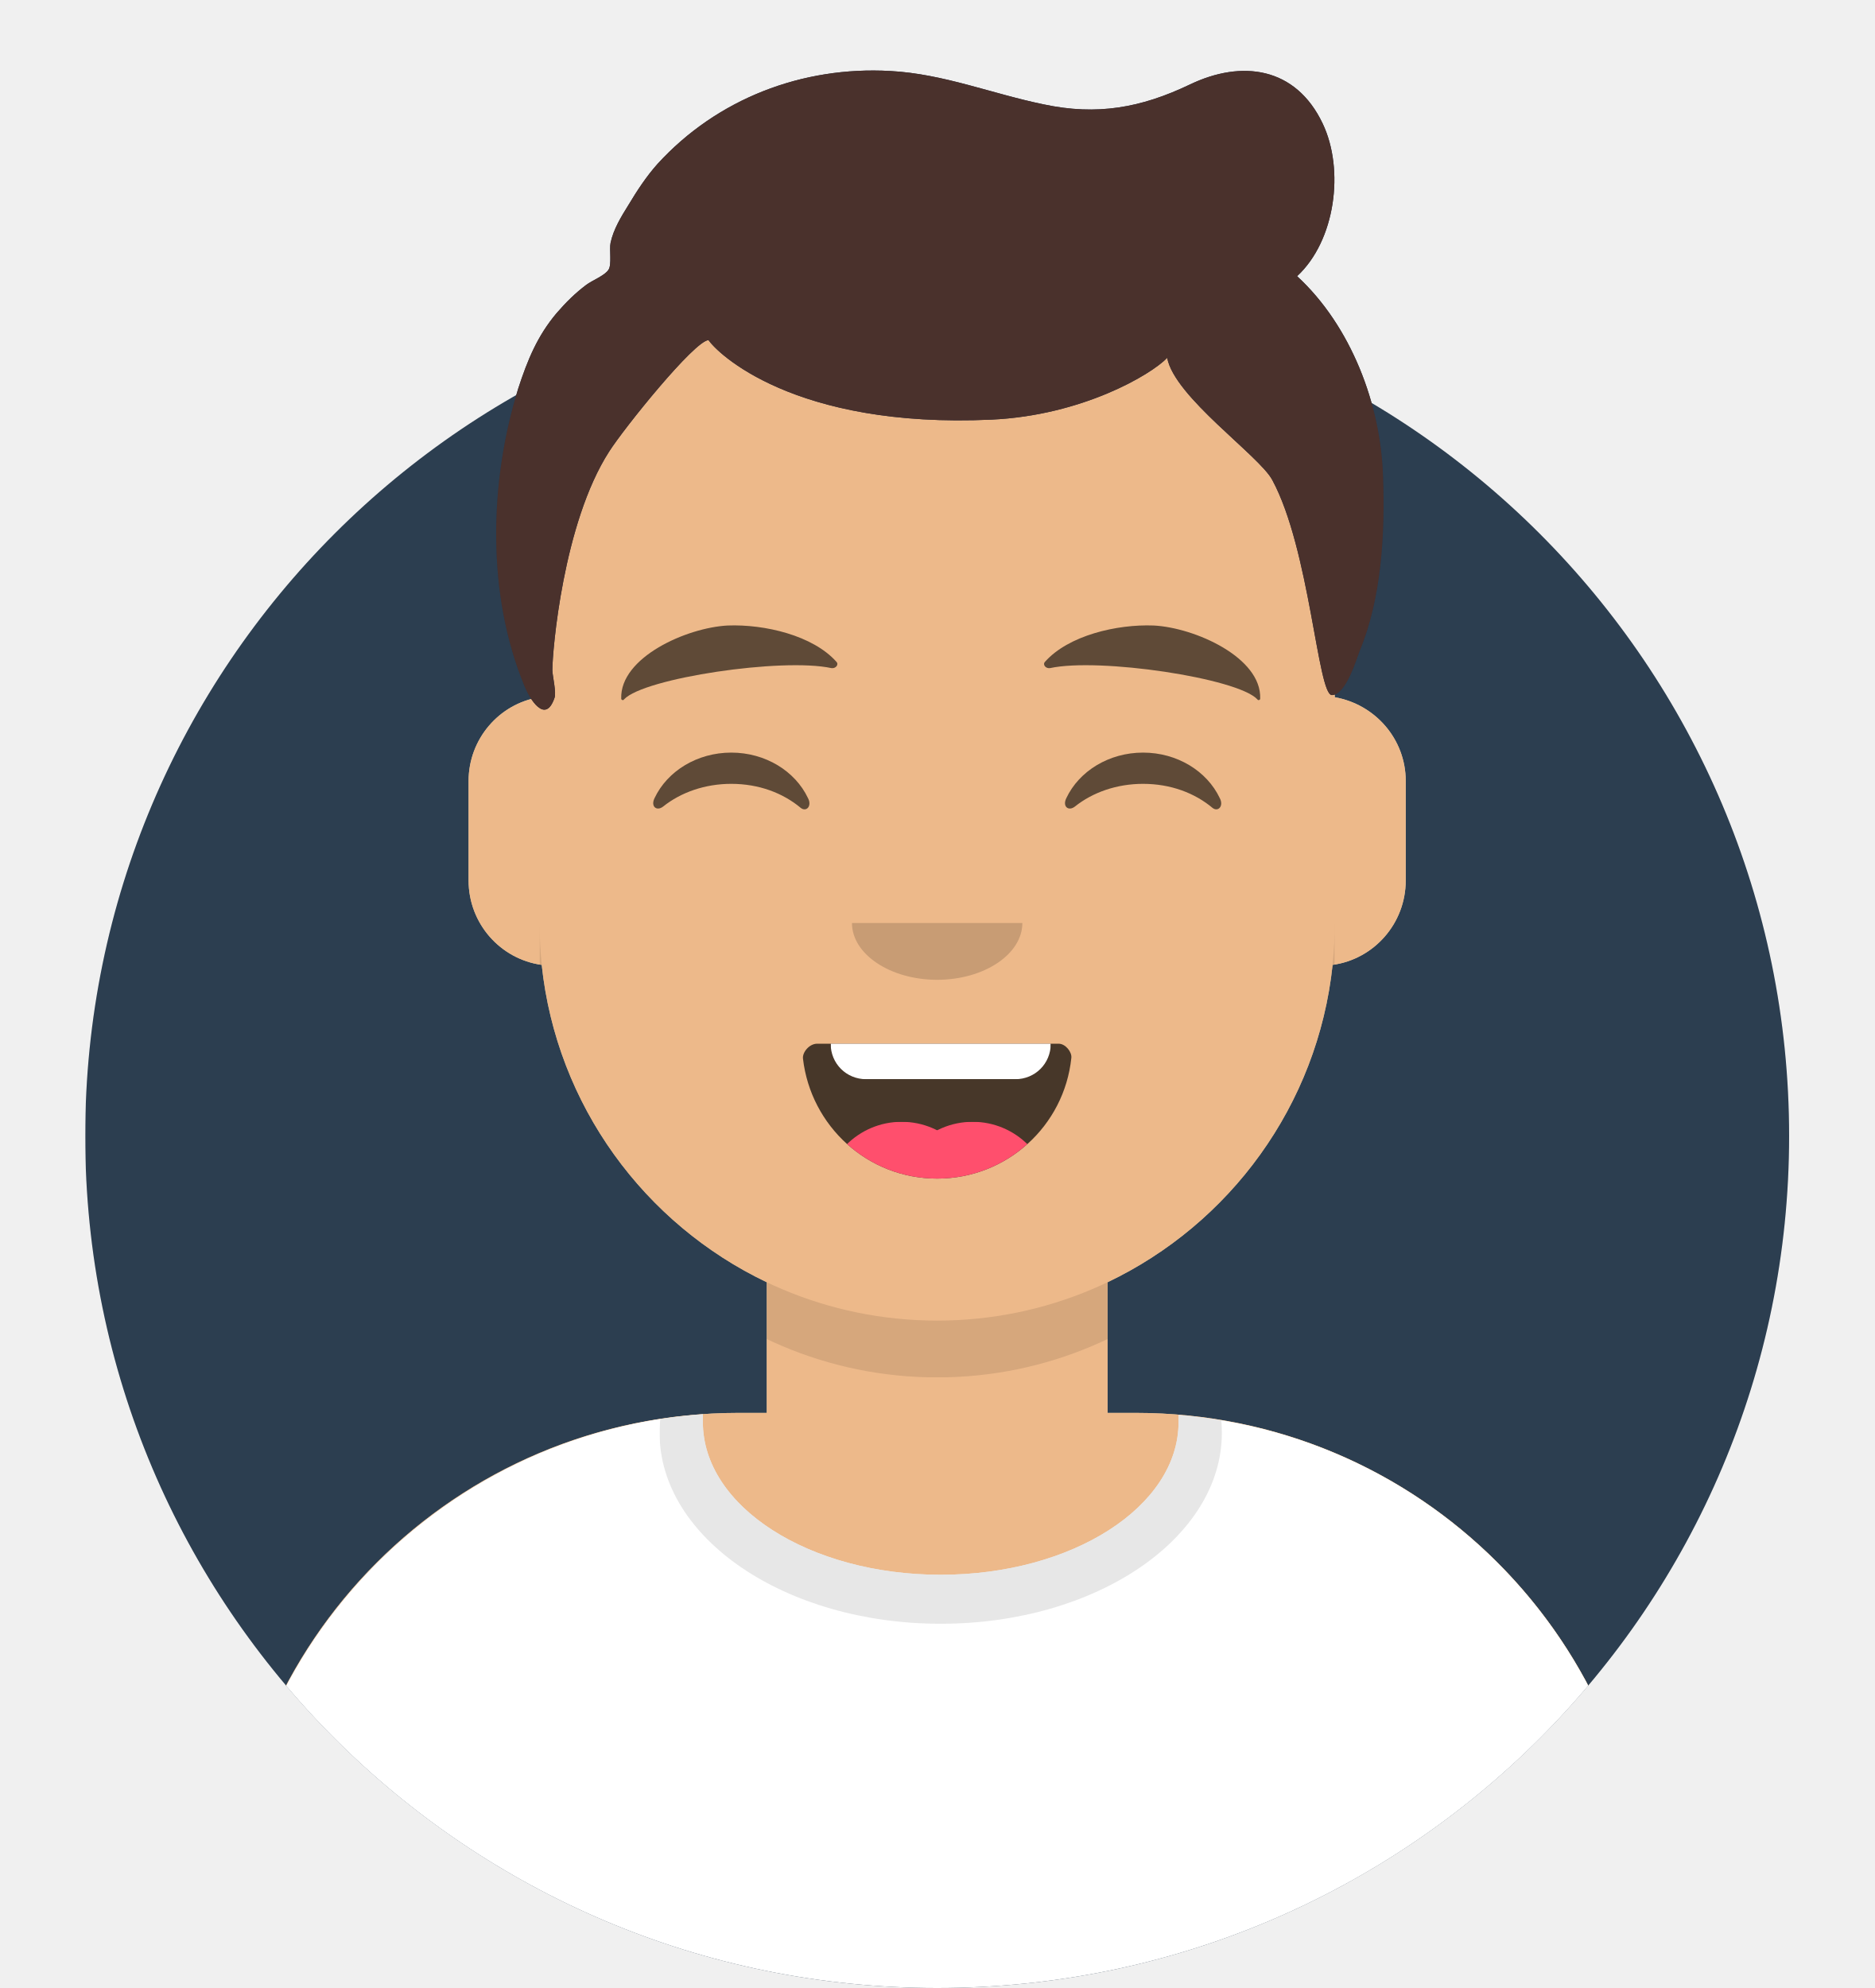
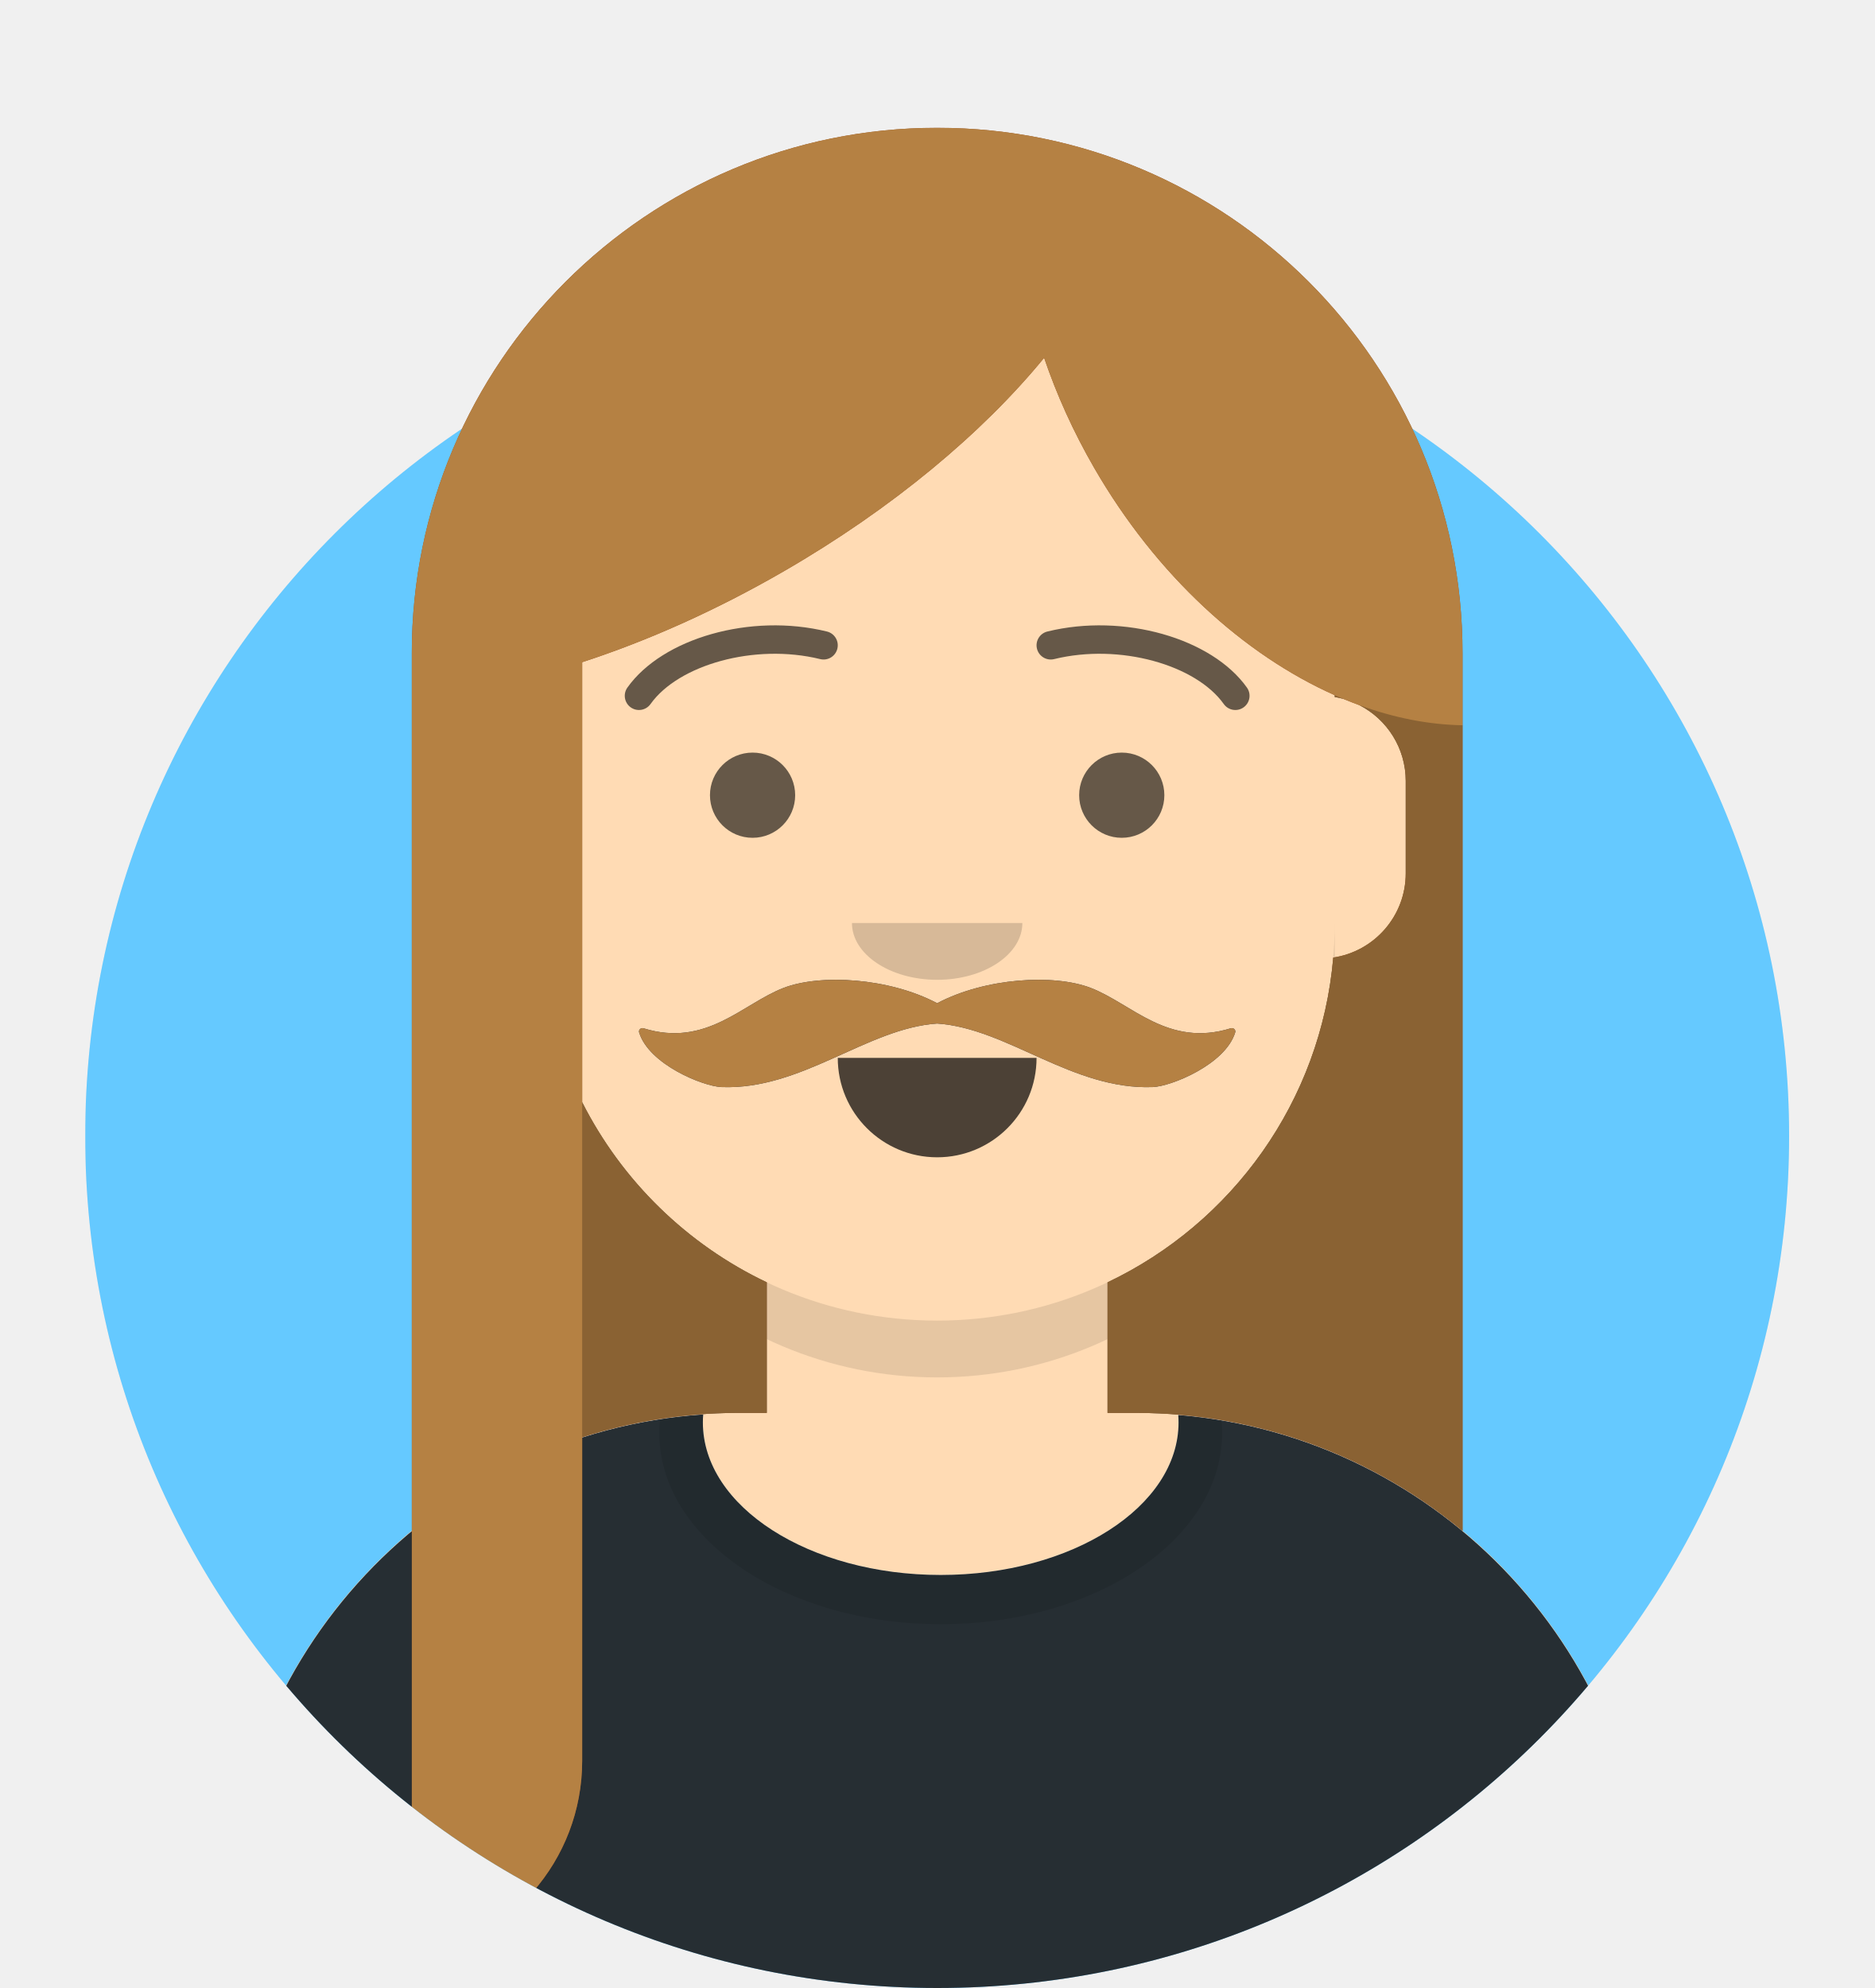
- <svg xmlns="http://www.w3.org/2000/svg" version="1.1" id="Layer_1" x="0px" y="0px" viewBox="0 0 264 280" style="enable-background:new 0 0 264 280;" xml:space="preserve">
-   <style type="text/css">
- 	.st0{fill-rule:evenodd;clip-rule:evenodd;fill:#E6E6E6;}
- 	.st1{filter:url(#Adobe_OpacityMaskFilter);}
- 	.st2{fill-rule:evenodd;clip-rule:evenodd;fill:#FFFFFF;}
- 	.st3{mask:url(#mask-2_1_);}
- 	.st4{fill-rule:evenodd;clip-rule:evenodd;fill:#2C3E50;}
- 	.st5{filter:url(#Adobe_OpacityMaskFilter_1_);}
- 	.st6{mask:url(#mask-4_1_);}
- 	.st7{fill-rule:evenodd;clip-rule:evenodd;fill:#D0C6AC;}
- 	.st8{filter:url(#Adobe_OpacityMaskFilter_2_);}
- 	.st9{mask:url(#mask-6_1_);}
- 	.st10{fill-rule:evenodd;clip-rule:evenodd;fill:#EDB98A;}
- 	.st11{filter:url(#Adobe_OpacityMaskFilter_3_);}
- 	.st12{mask:url(#mask-6_2_);fill-rule:evenodd;clip-rule:evenodd;fill-opacity:0.1;}
- 	.st13{filter:url(#Adobe_OpacityMaskFilter_4_);}
- 	.st14{mask:url(#react-mask-952_1_);}
- 	.st15{filter:url(#Adobe_OpacityMaskFilter_5_);}
- 	.st16{opacity:0.6;mask:url(#react-mask-952_2_);}
- 	.st17{fill-rule:evenodd;clip-rule:evenodd;fill-opacity:0.16;}
- 	.st18{fill-rule:evenodd;clip-rule:evenodd;fill-opacity:0.7;}
- 	.st19{filter:url(#Adobe_OpacityMaskFilter_6_);}
- 	.st20{mask:url(#react-mask-934_1_);fill-rule:evenodd;clip-rule:evenodd;fill:#FFFFFF;}
- 	.st21{filter:url(#Adobe_OpacityMaskFilter_7_);}
- 	.st22{mask:url(#react-mask-934_2_);}
- 	.st23{fill-rule:evenodd;clip-rule:evenodd;fill:#FF4F6D;}
- 	.st24{fill-rule:evenodd;clip-rule:evenodd;fill-opacity:0.6;}
- 	.st25{filter:url(#Adobe_OpacityMaskFilter_8_);}
- 	.st26{mask:url(#react-mask-925_1_);}
- 	.st27{fill-rule:evenodd;clip-rule:evenodd;fill:#28354B;}
- 	.st28{filter:url(#Adobe_OpacityMaskFilter_9_);}
- 	.st29{mask:url(#react-mask-924_1_);}
- 	.st30{fill-rule:evenodd;clip-rule:evenodd;fill:#4A312C;}
- </style>
-   <g>
-     <g transform="translate(-825, -1100)">
+ <svg xmlns="http://www.w3.org/2000/svg" xmlns:xlink="http://www.w3.org/1999/xlink" width="264px" height="280px" viewBox="0 0 264 280" version="1.1">
+   <defs>
+     <circle id="react-path-1" cx="120" cy="120" r="120" />
+     <path d="M12,160 C12,226.274 65.726,280 132,280 C198.274,280 252,226.274 252,160 L264,160 L264,-1.42108547e-14 L-3.19744231e-14,-1.42108547e-14 L-3.19744231e-14,160 L12,160 Z" id="react-path-2" />
+     <path d="M124,144.611 L124,163 L128,163 L128,163 C167.765,163 200,195.235 200,235 L200,244 L0,244 L0,235 C-4.86974701e-15,195.235 32.235,163 72,163 L72,163 L76,163 L76,144.611 C58.763,136.422 46.372,119.687 44.305,99.881 C38.48,99.058 34,94.052 34,88 L34,74 C34,68.054 38.325,63.118 44,62.166 L44,56 L44,56 C44,25.072 69.072,5.68137151e-15 100,0 L100,0 L100,0 C130.928,-5.68137151e-15 156,25.072 156,56 L156,62.166 C161.675,63.118 166,68.054 166,74 L166,88 C166,94.052 161.52,99.058 155.695,99.881 C153.628,119.687 141.237,136.422 124,144.611 Z" id="react-path-3" />
+   </defs>
+   <g id="Avataaar" stroke="none" stroke-width="1" fill="none" fill-rule="evenodd">
+     <g transform="translate(-825, -1100)" id="Avataaar/Circle">
      <g transform="translate(825, 1100)">
-         <g id="Circle" transform="translate(12, 40)">
-           <g id="Circle-Background">
-             <circle class="st0" cx="120" cy="120" r="120" />
-           </g>
-           <defs>
-             <filter id="Adobe_OpacityMaskFilter" filterUnits="userSpaceOnUse" x="0" y="0" width="240" height="240">
-               <feColorMatrix type="matrix" values="1 0 0 0 0  0 1 0 0 0  0 0 1 0 0  0 0 0 1 0" />
-             </filter>
-           </defs>
-           <mask maskUnits="userSpaceOnUse" x="0" y="0" width="240" height="240" id="mask-2_1_">
-             <g class="st1">
-               <circle id="path-1_1_" class="st2" cx="120" cy="120" r="120" />
-             </g>
+         <g id="Circle" stroke-width="1" fill-rule="evenodd" transform="translate(12, 40)">
+           <mask id="react-mask-4" fill="white">
+             <use xlink:href="#react-path-1" />
          </mask>
-           <g class="st3">
-             <rect class="st4" width="240" height="240" />
+           <use id="Circle-Background" fill="#E6E6E6" xlink:href="#react-path-1" />
+           <g id="Color/Palette/Blue-01" mask="url(#react-mask-4)" fill="#65C9FF">
+             <rect id="🖍Color" x="0" y="0" width="240" height="240" />
          </g>
        </g>
-         <g id="Mask">
- 			</g>
-         <defs>
-           <filter id="Adobe_OpacityMaskFilter_1_" filterUnits="userSpaceOnUse" x="-1" y="0" width="265" height="280">
-             <feColorMatrix type="matrix" values="1 0 0 0 0  0 1 0 0 0  0 0 1 0 0  0 0 0 1 0" />
-           </filter>
-         </defs>
-         <mask maskUnits="userSpaceOnUse" x="-1" y="0" width="265" height="280" id="mask-4_1_">
-           <g class="st5">
-             <path id="path-3_1_" class="st2" d="M12,160c0,66.3,53.7,120,120,120s120-53.7,120-120h12V0H0v160H12z" />
-           </g>
+         <mask id="react-mask-5" fill="white">
+           <use xlink:href="#react-path-2" />
        </mask>
-         <g id="Avataaar" class="st6">
+         <g id="Mask" />
+         <g id="Avataaar" stroke-width="1" fill-rule="evenodd" mask="url(#react-mask-5)">
          <g id="Body" transform="translate(32, 36)">
-             <g>
-               <path class="st7" d="M124,144.6V163h4l0,0c39.8,0,72,32.2,72,72v9H0v-9c0-39.8,32.2-72,72-72l0,0h4v-18.4        c-17.2-8.2-29.6-24.9-31.7-44.7C38.5,99.1,34,94.1,34,88V74c0-5.9,4.3-10.9,10-11.8V56l0,0c0-30.9,25.1-56,56-56l0,0l0,0        c30.9,0,56,25.1,56,56v6.2c5.7,1,10,5.9,10,11.8v14c0,6.1-4.5,11.1-10.3,11.9C153.6,119.7,141.2,136.4,124,144.6z" />
-             </g>
-             <defs>
-               <filter id="Adobe_OpacityMaskFilter_2_" filterUnits="userSpaceOnUse" x="-32" y="0" width="264" height="244">
-                 <feColorMatrix type="matrix" values="1 0 0 0 0  0 1 0 0 0  0 0 1 0 0  0 0 0 1 0" />
-               </filter>
-             </defs>
-             <mask maskUnits="userSpaceOnUse" x="-32" y="0" width="264" height="244" id="mask-6_1_">
-               <g class="st8">
-                 <path id="path-5_1_" class="st2" d="M124,144.6V163h4l0,0c39.8,0,72,32.2,72,72v9H0v-9c0-39.8,32.2-72,72-72l0,0h4v-18.4         c-17.2-8.2-29.6-24.9-31.7-44.7C38.5,99.1,34,94.1,34,88V74c0-5.9,4.3-10.9,10-11.8V56l0,0c0-30.9,25.1-56,56-56l0,0l0,0         c30.9,0,56,25.1,56,56v6.2c5.7,1,10,5.9,10,11.8v14c0,6.1-4.5,11.1-10.3,11.9C153.6,119.7,141.2,136.4,124,144.6z" />
-               </g>
+             <mask id="react-mask-6" fill="white">
+               <use xlink:href="#react-path-3" />
            </mask>
-             <g class="st9">
-               <g id="Color" transform="translate(-32, 0)">
-                 <rect class="st10" width="264" height="244" />
+             <use fill="#D0C6AC" xlink:href="#react-path-3" />
+             <g id="Skin/👶🏽-03-Brown" mask="url(#react-mask-6)" fill="#FFDBB4">
+               <g transform="translate(0, 0)" id="Color">
+                 <rect x="0" y="0" width="264" height="280" />
              </g>
            </g>
+             <path d="M156,79 L156,102 C156,132.928 130.928,158 100,158 C69.072,158 44,132.928 44,102 L44,79 L44,94 C44,124.928 69.072,150 100,150 C130.928,150 156,124.928 156,94 L156,79 Z" id="Neck-Shadow" fill-opacity="0.1" fill="#000000" mask="url(#react-mask-6)" />
+           </g>
+           <g id="Clothing/Shirt-Crew-Neck" transform="translate(0, 170)">
            <defs>
-               <filter id="Adobe_OpacityMaskFilter_3_" filterUnits="userSpaceOnUse" x="44" y="79" width="112" height="79">
-                 <feColorMatrix type="matrix" values="1 0 0 0 0  0 1 0 0 0  0 0 1 0 0  0 0 0 1 0" />
-               </filter>
+               <path d="M165.96,29.295 C202.936,32.325 232,63.294 232,101.052 L232,110 L32,110 L32,101.052 C32,62.953 61.592,31.765 99.045,29.22 C99.015,29.593 99,29.969 99,30.348 C99,42.211 113.998,51.828 132.5,51.828 C151.002,51.828 166,42.211 166,30.348 C166,29.995 165.987,29.644 165.96,29.295 Z" id="react-path-53" />
            </defs>
-             <mask maskUnits="userSpaceOnUse" x="44" y="79" width="112" height="79" id="mask-6_2_">
-               <g class="st11">
-                 <path id="path-5_2_" class="st2" d="M124,144.6V163h4l0,0c39.8,0,72,32.2,72,72v9H0v-9c0-39.8,32.2-72,72-72l0,0h4v-18.4         c-17.2-8.2-29.6-24.9-31.7-44.7C38.5,99.1,34,94.1,34,88V74c0-5.9,4.3-10.9,10-11.8V56l0,0c0-30.9,25.1-56,56-56l0,0l0,0         c30.9,0,56,25.1,56,56v6.2c5.7,1,10,5.9,10,11.8v14c0,6.1-4.5,11.1-10.3,11.9C153.6,119.7,141.2,136.4,124,144.6z" />
-               </g>
+             <mask id="react-mask-54" fill="white">
+               <use xlink:href="#react-path-53" />
            </mask>
-             <path id="Neck-Shadow" class="st12" d="M156,79v23c0,30.9-25.1,56-56,56s-56-25.1-56-56V79v15c0,30.9,25.1,56,56,56       s56-25.1,56-56V79z" />
-           </g>
-           <g transform="translate(0, 170)">
-             <g id="Clothes">
-               <path class="st0" d="M166,29.3c37,3,66,34,66,71.8v8.9H32v-8.9C32,63,61.6,31.8,99,29.2c0,0.4,0,0.7,0,1.1        c0,11.9,15,21.5,33.5,21.5S166,42.2,166,30.3C166,30,166,29.6,166,29.3z" />
+             <use id="Clothes" fill="#E6E6E6" fill-rule="evenodd" xlink:href="#react-path-53" />
+             <g id="Color/Palette/Gray-01" mask="url(#react-mask-54)" fill-rule="evenodd" fill="#262E33">
+               <rect id="🖍Color" x="0" y="0" width="264" height="110" />
            </g>
-             <defs>
-               <filter id="Adobe_OpacityMaskFilter_4_" filterUnits="userSpaceOnUse" x="0" y="0" width="264" height="110">
-                 <feColorMatrix type="matrix" values="1 0 0 0 0  0 1 0 0 0  0 0 1 0 0  0 0 0 1 0" />
-               </filter>
-             </defs>
-             <mask maskUnits="userSpaceOnUse" x="0" y="0" width="264" height="110" id="react-mask-952_1_">
-               <g class="st13">
-                 <path id="react-path-951_1_" class="st2" d="M166,29.3c37,3,66,34,66,71.8v8.9H32v-8.9C32,63,61.6,31.8,99,29.2         c0,0.4,0,0.7,0,1.1c0,11.9,15,21.5,33.5,21.5S166,42.2,166,30.3C166,30,166,29.6,166,29.3z" />
-               </g>
-             </mask>
-             <g class="st14">
-               <rect class="st2" width="264" height="110" />
-             </g>
-             <defs>
-               <filter id="Adobe_OpacityMaskFilter_5_" filterUnits="userSpaceOnUse" x="92.9" y="4.9" width="79.3" height="53.8">
-                 <feColorMatrix type="matrix" values="1 0 0 0 0  0 1 0 0 0  0 0 1 0 0  0 0 0 1 0" />
-               </filter>
-             </defs>
-             <mask maskUnits="userSpaceOnUse" x="92.9" y="4.9" width="79.3" height="53.8" id="react-mask-952_2_">
-               <g class="st15">
-                 <path id="react-path-951_2_" class="st2" d="M166,29.3c37,3,66,34,66,71.8v8.9H32v-8.9C32,63,61.6,31.8,99,29.2         c0,0.4,0,0.7,0,1.1c0,11.9,15,21.5,33.5,21.5S166,42.2,166,30.3C166,30,166,29.6,166,29.3z" />
-               </g>
-             </mask>
-             <g id="Shadowy" class="st16">
-               <g transform="translate(92, 4)">
-                 <ellipse class="st17" cx="40.5" cy="27.8" rx="39.6" ry="26.9" />
+             <g id="Shadowy" opacity="0.6" stroke-width="1" fill-rule="evenodd" mask="url(#react-mask-54)" fill-opacity="0.16" fill="#000000">
+               <g transform="translate(92, 4)" id="Hola-👋🏼">
+                 <ellipse cx="40.5" cy="27.848" rx="39.635" ry="26.914" />
              </g>
            </g>
          </g>
-           <g id="Face" transform="translate(76, 82)">
-             <g transform="translate(2, 52)">
-               <g id="Mouth">
-                 <path class="st18" d="M35.1,15.1C36.2,24.6,44.2,32,54,32c9.8,0,17.9-7.4,18.9-17c0.1-0.8-0.8-2-1.8-2c-14.9,0-26.3,0-34,0         C36,13,35,14.2,35.1,15.1z" />
-               </g>
-               <defs>
-                 <filter id="Adobe_OpacityMaskFilter_6_" filterUnits="userSpaceOnUse" x="39" y="2" width="31" height="16">
-                   <feColorMatrix type="matrix" values="1 0 0 0 0  0 1 0 0 0  0 0 1 0 0  0 0 0 1 0" />
-                 </filter>
-               </defs>
-               <mask maskUnits="userSpaceOnUse" x="39" y="2" width="31" height="16" id="react-mask-934_1_">
-                 <g class="st19">
-                   <path id="react-path-933_1_" class="st2" d="M35.1,15.1C36.2,24.6,44.2,32,54,32c9.8,0,17.9-7.4,18.9-17          c0.1-0.8-0.8-2-1.8-2c-14.9,0-26.3,0-34,0C36,13,35,14.2,35.1,15.1z" />
-                 </g>
-               </mask>
-               <path id="Teeth" class="st20" d="M44,2h21c2.8,0,5,2.2,5,5v6c0,2.8-2.2,5-5,5H44c-2.8,0-5-2.2-5-5V7C39,4.2,41.2,2,44,2z" />
-               <defs>
-                 <filter id="Adobe_OpacityMaskFilter_7_" filterUnits="userSpaceOnUse" x="38" y="24" width="32" height="22">
-                   <feColorMatrix type="matrix" values="1 0 0 0 0  0 1 0 0 0  0 0 1 0 0  0 0 0 1 0" />
-                 </filter>
-               </defs>
-               <mask maskUnits="userSpaceOnUse" x="38" y="24" width="32" height="22" id="react-mask-934_2_">
-                 <g class="st21">
-                   <path id="react-path-933_2_" class="st2" d="M35.1,15.1C36.2,24.6,44.2,32,54,32c9.8,0,17.9-7.4,18.9-17          c0.1-0.8-0.8-2-1.8-2c-14.9,0-26.3,0-34,0C36,13,35,14.2,35.1,15.1z" />
-                 </g>
-               </mask>
-               <g id="Tongue" class="st22">
-                 <g transform="translate(38, 24)">
-                   <circle class="st23" cx="11" cy="11" r="11" />
-                   <circle class="st23" cx="21" cy="11" r="11" />
-                 </g>
+           <g id="Face" transform="translate(76, 82)" fill="#000000">
+             <g id="Mouth/Default" transform="translate(2, 52)" fill-opacity="0.7">
+               <path d="M40,15 C40,22.732 46.268,29 54,29 L54,29 C61.732,29 68,22.732 68,15" id="Mouth" />
+             </g>
+             <g id="Nose/Default" transform="translate(28, 40)" fill-opacity="0.16">
+               <path d="M16,8 C16,12.418 21.373,16 28,16 L28,16 C34.627,16 40,12.418 40,8" id="Nose" />
+             </g>
+             <g id="Eyes/Default-😀" transform="translate(0, 8)" fill-opacity="0.6">
+               <circle id="Eye" cx="30" cy="22" r="6" />
+               <circle id="Eye" cx="82" cy="22" r="6" />
+             </g>
+             <g id="Eyebrow/Outline/Default" fill-opacity="0.6">
+               <g id="I-Browse" transform="translate(12, 6)">
+                 <path d="M3.63,11.159 C7.545,5.65 18.278,2.561 27.523,4.831 C28.596,5.095 29.679,4.439 29.942,3.366 C30.206,2.293 29.55,1.21 28.477,0.947 C17.74,-1.69 5.312,1.887 0.37,8.841 C-0.27,9.742 -0.059,10.99 0.841,11.63 C1.742,12.27 2.99,12.059 3.63,11.159 Z" id="Eyebrow" fill-rule="nonzero" />
+                 <path d="M61.63,11.159 C65.545,5.65 76.278,2.561 85.523,4.831 C86.596,5.095 87.679,4.439 87.942,3.366 C88.206,2.293 87.55,1.21 86.477,0.947 C75.74,-1.69 63.312,1.887 58.37,8.841 C57.73,9.742 57.941,10.99 58.841,11.63 C59.742,12.27 60.99,12.059 61.63,11.159 Z" id="Eyebrow" fill-rule="nonzero" transform="translate(73.00015, 6.039198) scale(-1, 1) translate(-73.00015, -6.039198) " />
              </g>
            </g>
-             <g transform="translate(28, 40)">
-               <path id="Nose" class="st17" d="M16,8c0,4.4,5.4,8,12,8l0,0c6.6,0,12-3.6,12-8" />
-             </g>
-             <g transform="translate(0, 8)">
-               <path id="Squint" class="st24" d="M16.2,22.4C18,18.6,22.2,16,27,16c4.8,0,9,2.6,10.8,6.4c0.6,1.1-0.2,2-1,1.4        c-2.5-2.1-5.9-3.4-9.8-3.4c-3.7,0-7.1,1.2-9.6,3.2C16.5,24.3,15.6,23.6,16.2,22.4z" />
-               <path class="st24" d="M74.2,22.4C76,18.6,80.2,16,85,16c4.8,0,9,2.6,10.8,6.4c0.6,1.1-0.2,2-1,1.4c-2.5-2.1-5.9-3.4-9.8-3.4        c-3.7,0-7.1,1.2-9.6,3.2C74.5,24.3,73.6,23.6,74.2,22.4z" />
-             </g>
-             <g>
-               <path id="Eyebrow" class="st24" d="M26.5,6.1c-5.8,0.3-15.2,4.5-15,10.3c0,0.2,0.3,0.3,0.4,0.1c2.8-3,22.3-5.9,29.2-4.4        c0.6,0.1,1.1-0.5,0.7-0.9C38.5,7.5,31.7,5.9,26.5,6.1" />
-               <path class="st24" d="M86.5,6.1c5.8,0.3,15.2,4.5,15,10.3c0,0.2-0.3,0.3-0.4,0.1c-2.8-3-22.3-5.9-29.2-4.4        c-0.6,0.1-1.1-0.5-0.7-0.9C74.5,7.5,81.3,5.9,86.5,6.1" />
-             </g>
          </g>
-           <g id="Top">
+           <g id="Top" stroke-width="1" fill-rule="evenodd">
            <defs>
-               <filter id="Adobe_OpacityMaskFilter_8_" filterUnits="userSpaceOnUse" x="-1" y="0" width="264" height="280">
-                 <feColorMatrix type="matrix" values="1 0 0 0 0  0 1 0 0 0  0 0 1 0 0  0 0 0 1 0" />
-               </filter>
+               <rect id="react-path-11" x="0" y="0" width="264" height="280" />
+               <path d="M133.506,81.335 C137.364,83.331 140,87.357 140,92 L140,105 C140,111.019 135.569,116.002 129.791,116.867 C128.048,137.115 115.531,154.283 98,162.611 L98,162.611 L98,181 L102,181 C119.491,181 135.525,187.237 148,197.608 L148,74 C148,53.565 139.717,35.065 126.326,21.674 C112.935,8.283 94.435,-3.55271368e-15 74,0 C33.131,7.10542736e-15 -7.10542736e-15,33.131 0,74 L0,257.716 C13.569,255.776 24,244.106 24,230 L24,184.423 C30.935,182.2 38.327,181 46,181 L50,181 L50,162.611 C38.773,157.277 29.602,148.318 24,137.246 L24,75.266 C33.147,72.291 42.778,68.017 52.342,62.495 C67.745,53.602 80.431,42.941 89.066,32.397 C90.831,37.595 93.175,42.801 96.11,47.885 C104.878,63.071 117.224,74.234 130,79.917 L130,80.166 C130.4,80.233 130.794,80.32 131.18,80.426 C131.955,80.749 132.73,81.052 133.506,81.335 Z" id="react-path-12" />
            </defs>
-             <mask maskUnits="userSpaceOnUse" x="-1" y="0" width="264" height="280" id="react-mask-925_1_">
-               <g class="st25">
-                 <rect id="react-path-927_1_" class="st2" width="264" height="280" />
-               </g>
+             <mask id="react-mask-9" fill="white">
+               <use xlink:href="#react-path-11" />
            </mask>
-             <g class="st26">
+             <g id="Mask" />
+             <g id="Top/Long-Hair/Straight" mask="url(#react-mask-9)">
              <g transform="translate(-1, 0)">
-                 <g id="Short-Hair">
-                   <path class="st27" d="M183.7,38.9c5.4-5,6.7-15,3.6-21.5c-3.8-8-11.4-9-18.7-5.5c-6.9,3.3-13.1,4.4-20.6,2.8          c-7.3-1.5-14.1-4.3-21.6-4.7C114,9.3,102,13.9,93.6,23.1c-1.6,1.8-2.9,3.8-4.1,5.8c-1,1.6-2.1,3.4-2.5,5.3          c-0.2,0.9,0.2,3.1-0.3,3.8c-0.5,0.8-2.3,1.5-3.1,2.1c-1.6,1.2-2.9,2.5-4.2,4c-2.7,3.2-4.1,6.6-5.4,10.6          c-4.1,13.2-4.5,29,0.9,42c0.7,1.7,2.9,5.4,4.2,1.6c0.3-0.7-0.3-3.2-0.3-3.9c0-2.7,1.5-20.7,8-30.8c2.1-3.3,12-15.6,14-15.7          c1.1,1.7,11.9,12.5,39.9,11.2c12.7-0.6,22.4-6.3,24.7-8.7c1,5.5,13,13.8,14.8,17.2c5.3,9.8,6.4,30.3,8.4,30.3          s3.5-5.2,3.9-6.2c3.1-7.4,3.6-16.6,3.3-24.6C195.5,57,191.3,45.9,183.7,38.9z" />
+                 <g id="Hair" stroke-width="1" fill="none" fill-rule="evenodd" transform="translate(59, 18)">
+                   <mask id="react-mask-10" fill="white">
+                     <use xlink:href="#react-path-12" />
+                   </mask>
+                   <use id="Mask-Hair" fill="#944F23" xlink:href="#react-path-12" />
+                   <g id="Skin/👶🏽-03-Brown" mask="url(#react-mask-10)" fill="#B58143">
+                     <g transform="translate(0, 0) " id="Color">
+                       <rect x="0" y="0" width="264" height="280" />
+                     </g>
+                   </g>
                </g>
-                 <defs>
-                   <filter id="Adobe_OpacityMaskFilter_9_" filterUnits="userSpaceOnUse" x="0" y="0" width="264" height="280">
-                     <feColorMatrix type="matrix" values="1 0 0 0 0  0 1 0 0 0  0 0 1 0 0  0 0 0 1 0" />
-                   </filter>
-                 </defs>
-                 <mask maskUnits="userSpaceOnUse" x="0" y="0" width="264" height="280" id="react-mask-924_1_">
-                   <g class="st28">
-                     <path id="react-path-926_1_" class="st2" d="M183.7,38.9c5.4-5,6.7-15,3.6-21.5c-3.8-8-11.4-9-18.7-5.5           c-6.9,3.3-13.1,4.4-20.6,2.8c-7.3-1.5-14.1-4.3-21.6-4.7C114,9.3,102,13.9,93.6,23.1c-1.6,1.8-2.9,3.8-4.1,5.8           c-1,1.6-2.1,3.4-2.5,5.3c-0.2,0.9,0.2,3.1-0.3,3.8c-0.5,0.8-2.3,1.5-3.1,2.1c-1.6,1.2-2.9,2.5-4.2,4           c-2.7,3.2-4.1,6.6-5.4,10.6c-4.1,13.2-4.5,29,0.9,42c0.7,1.7,2.9,5.4,4.2,1.6c0.3-0.7-0.3-3.2-0.3-3.9           c0-2.7,1.5-20.7,8-30.8c2.1-3.3,12-15.6,14-15.7c1.1,1.7,11.9,12.5,39.9,11.2c12.7-0.6,22.4-6.3,24.7-8.7           c1,5.5,13,13.8,14.8,17.2c5.3,9.8,6.4,30.3,8.4,30.3s3.5-5.2,3.9-6.2c3.1-7.4,3.6-16.6,3.3-24.6           C195.5,57,191.3,45.9,183.7,38.9z" />
-                   </g>
-                 </mask>
-                 <g class="st29">
-                   <g transform="translate(0, 0) ">
-                     <rect class="st30" width="264" height="280" />
+                 <path d="M192.506,99.335 C197.375,101.108 202.263,102.072 207,102.148 L207,102.148 L207,92 C207,71.565 198.717,53.065 185.326,39.674 C198.717,53.065 207,71.565 207,92 L207,215.608 C194.525,205.237 178.491,199 161,199 L157,199 L157,180.611 L157,180.611 C174.531,172.283 187.048,155.115 188.791,134.867 C194.569,134.002 199,129.019 199,123 L199,110 C199,105.357 196.364,101.331 192.506,99.335 Z M190.18,98.426 C189.794,98.32 189.4,98.233 189,98.166 L189,97.917 C189.393,98.092 189.786,98.261 190.18,98.426 Z M83,155.246 C88.602,166.318 97.773,175.277 109,180.611 L109,199 L105,199 C97.327,199 89.935,200.2 83,202.423 L83,155.246 Z" id="Shadow" fill-opacity="0.24" fill="#000000" fill-rule="evenodd" />
+                 <g id="Facial-Hair/Moustache-Fancy" transform="translate(49, 72)">
+                   <defs>
+                     <path d="M84,69.297 C77.208,65.711 67.578,65.149 62.389,67.132 C56.614,69.337 51.505,75.583 42.639,72.828 C42.27,72.714 41.909,73.045 42.02,73.409 C43.394,77.918 51.028,81.007 53.622,81.108 C64.961,81.55 74.095,72.83 84,72.161 C93.906,72.83 103.039,81.55 114.379,81.108 C116.973,81.007 124.607,77.918 125.98,73.409 C126.091,73.045 125.731,72.714 125.362,72.828 C116.495,75.583 111.386,69.337 105.612,67.132 C100.422,65.149 90.792,65.711 84,69.297 Z" id="react-path-46" />
+                   </defs>
+                   <mask id="react-mask-45" fill="white">
+                     <use xlink:href="#react-path-46" />
+                   </mask>
+                   <use id="Moustache-U-a-Question" fill="#28354B" fill-rule="evenodd" xlink:href="#react-path-46" />
+                   <g id="Color/Hair/Brown" mask="url(#react-mask-45)" fill="#B58143">
+                     <g transform="translate(-32, 0)" id="Color">
+                       <rect x="0" y="0" width="264" height="244" />
+                     </g>
                  </g>
                </g>
              </g>
            </g>
          </g>
        </g>
      </g>
    </g>
  </g>
</svg>
